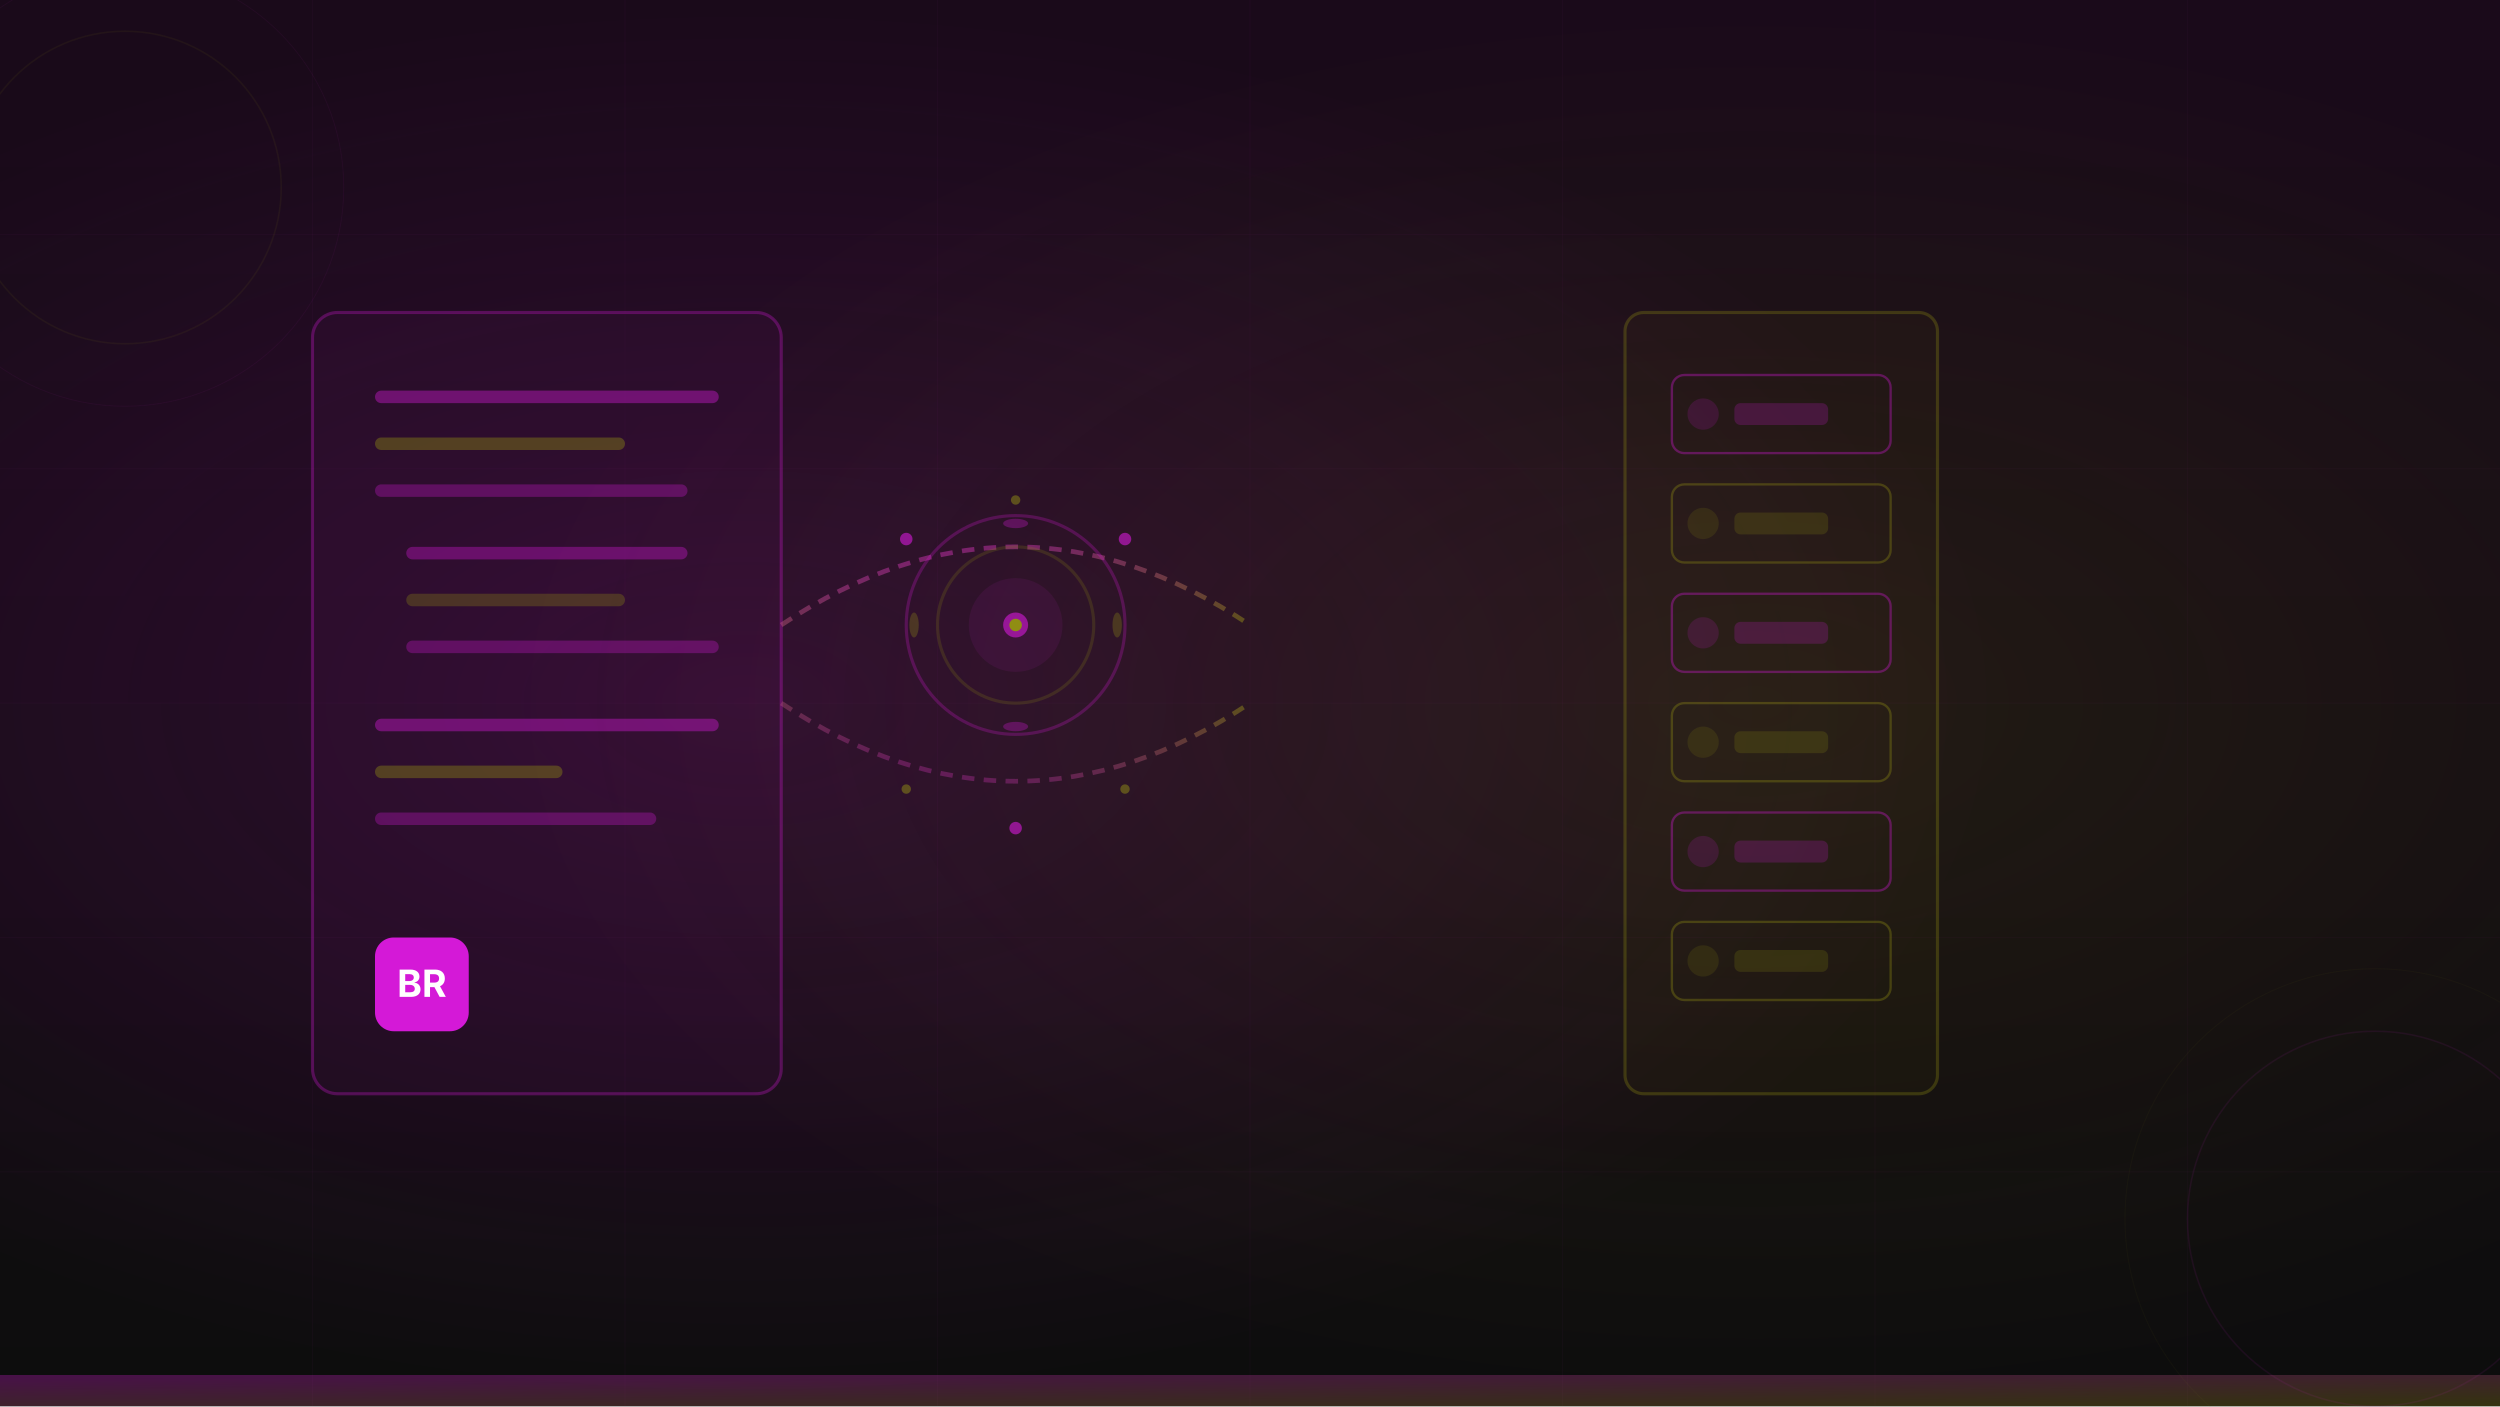
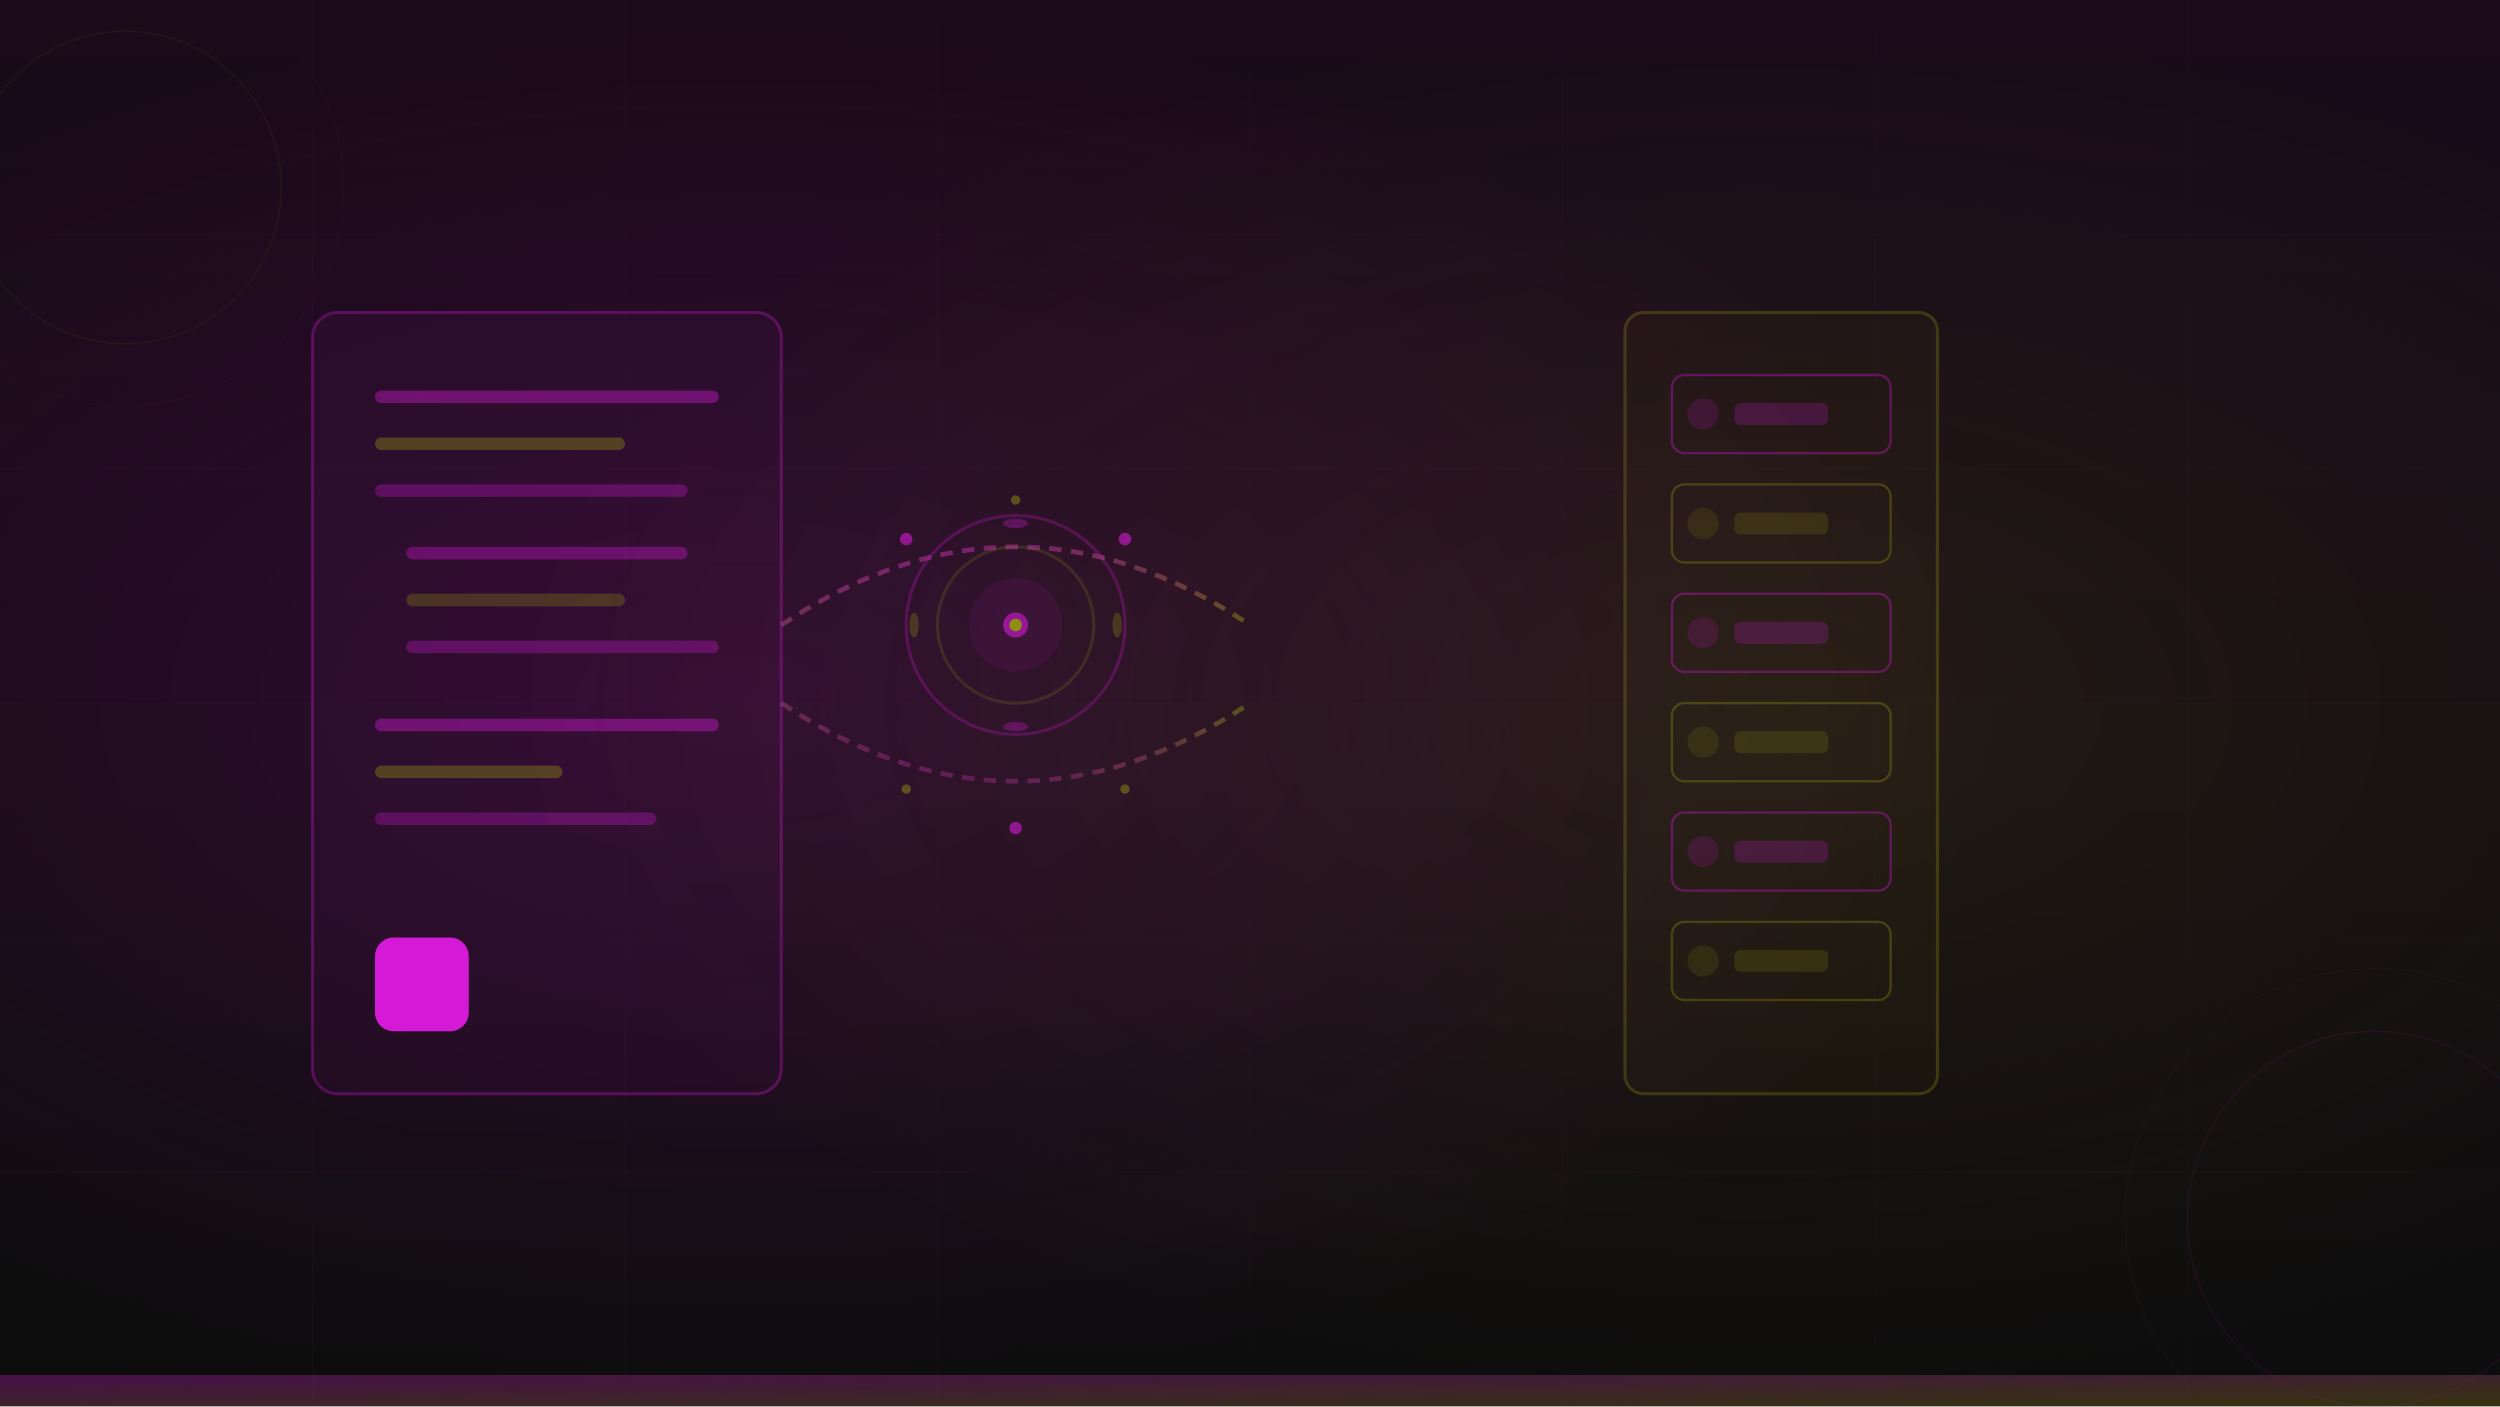
<svg xmlns="http://www.w3.org/2000/svg" viewBox="0 0 1600 900" width="1600" height="900">
  <defs>
    <linearGradient id="bg" x1="0" y1="0" x2="0" y2="1">
      <stop offset="0%" stop-color="#1a0a1a" />
      <stop offset="100%" stop-color="#0d0d0d" />
    </linearGradient>
    <linearGradient id="grad1" x1="0" y1="0" x2="1" y2="1">
      <stop offset="0%" stop-color="#d419d7" />
      <stop offset="100%" stop-color="#908d13" />
    </linearGradient>
    <linearGradient id="grad2" x1="1" y1="0" x2="0" y2="1">
      <stop offset="0%" stop-color="#908d13" />
      <stop offset="100%" stop-color="#d419d7" stop-opacity="0.6" />
    </linearGradient>
    <radialGradient id="glow1" cx="0.3" cy="0.5" r="0.5">
      <stop offset="0%" stop-color="#d419d7" stop-opacity="0.15" />
      <stop offset="100%" stop-color="#d419d7" stop-opacity="0" />
    </radialGradient>
    <radialGradient id="glow2" cx="0.7" cy="0.5" r="0.5">
      <stop offset="0%" stop-color="#908d13" stop-opacity="0.12" />
      <stop offset="100%" stop-color="#908d13" stop-opacity="0" />
    </radialGradient>
  </defs>
  <rect width="1600" height="900" fill="url(#bg)" />
  <rect width="1600" height="900" fill="url(#glow1)" />
  <rect width="1600" height="900" fill="url(#glow2)" />
  <g stroke="#d419d7" stroke-opacity="0.04" stroke-width="0.5">
    <line x1="0" y1="150" x2="1600" y2="150" />
    <line x1="0" y1="300" x2="1600" y2="300" />
    <line x1="0" y1="450" x2="1600" y2="450" />
    <line x1="0" y1="600" x2="1600" y2="600" />
    <line x1="0" y1="750" x2="1600" y2="750" />
    <line x1="200" y1="0" x2="200" y2="900" />
    <line x1="400" y1="0" x2="400" y2="900" />
    <line x1="600" y1="0" x2="600" y2="900" />
    <line x1="800" y1="0" x2="800" y2="900" />
    <line x1="1000" y1="0" x2="1000" y2="900" />
    <line x1="1200" y1="0" x2="1200" y2="900" />
    <line x1="1400" y1="0" x2="1400" y2="900" />
  </g>
  <g transform="translate(200, 200)">
    <rect x="0" y="0" width="300" height="500" rx="16" fill="none" stroke="#d419d7" stroke-width="2" stroke-opacity="0.3" />
    <rect x="0" y="0" width="300" height="500" rx="16" fill="#d419d7" fill-opacity="0.04" />
    <rect x="40" y="50" width="220" height="8" rx="4" fill="#d419d7" fill-opacity="0.4" />
    <rect x="40" y="80" width="160" height="8" rx="4" fill="#908d13" fill-opacity="0.4" />
    <rect x="40" y="110" width="200" height="8" rx="4" fill="#d419d7" fill-opacity="0.3" />
    <rect x="60" y="150" width="180" height="8" rx="4" fill="#d419d7" fill-opacity="0.35" />
    <rect x="60" y="180" width="140" height="8" rx="4" fill="#908d13" fill-opacity="0.3" />
    <rect x="60" y="210" width="200" height="8" rx="4" fill="#d419d7" fill-opacity="0.3" />
    <rect x="40" y="260" width="220" height="8" rx="4" fill="#d419d7" fill-opacity="0.4" />
    <rect x="40" y="290" width="120" height="8" rx="4" fill="#908d13" fill-opacity="0.4" />
    <rect x="40" y="320" width="180" height="8" rx="4" fill="#d419d7" fill-opacity="0.3" />
    <rect x="40" y="400" width="60" height="60" rx="12" fill="#d419d7" />
-     <text x="70" y="438" text-anchor="middle" fill="#ffffff" font-family="Inter, sans-serif" font-size="24" font-weight="bold">BR</text>
  </g>
  <g>
    <path d="M 500 400 Q 650 300 800 400" fill="none" stroke="url(#grad1)" stroke-width="3" stroke-dasharray="8 6" stroke-opacity="0.5" />
    <path d="M 500 450 Q 650 550 800 450" fill="none" stroke="url(#grad2)" stroke-width="3" stroke-dasharray="8 6" stroke-opacity="0.5" />
    <circle cx="580" cy="345" r="4" fill="#d419d7" opacity="0.6" />
    <circle cx="650" cy="320" r="3" fill="#908d13" opacity="0.5" />
    <circle cx="720" cy="345" r="4" fill="#d419d7" opacity="0.6" />
    <circle cx="580" cy="505" r="3" fill="#908d13" opacity="0.5" />
    <circle cx="650" cy="530" r="4" fill="#d419d7" opacity="0.6" />
    <circle cx="720" cy="505" r="3" fill="#908d13" opacity="0.5" />
    <circle cx="650" cy="400" r="70" fill="none" stroke="#d419d7" stroke-width="2" stroke-opacity="0.25" />
    <circle cx="650" cy="400" r="50" fill="none" stroke="#908d13" stroke-width="2" stroke-opacity="0.2" />
    <circle cx="650" cy="400" r="30" fill="#d419d7" fill-opacity="0.08" />
    <circle cx="650" cy="400" r="8" fill="#d419d7" fill-opacity="0.6" />
    <circle cx="650" cy="400" r="4" fill="#908d13" />
    <g transform="translate(650, 400)">
      <ellipse cx="0" cy="-65" rx="8" ry="3" fill="#d419d7" opacity="0.3" />
      <ellipse cx="65" cy="0" rx="3" ry="8" fill="#908d13" opacity="0.3" />
      <ellipse cx="0" cy="65" rx="8" ry="3" fill="#d419d7" opacity="0.3" />
      <ellipse cx="-65" cy="0" rx="3" ry="8" fill="#908d13" opacity="0.3" />
    </g>
  </g>
  <g transform="translate(960, 150)">
    <rect x="80" y="50" width="200" height="500" rx="12" fill="none" stroke="#908d13" stroke-width="2" stroke-opacity="0.3" />
    <rect x="80" y="50" width="200" height="500" rx="12" fill="#908d13" fill-opacity="0.04" />
    <rect x="110" y="90" width="140" height="50" rx="8" fill="none" stroke="#d419d7" stroke-width="1.5" stroke-opacity="0.35" />
    <circle cx="130" cy="115" r="10" fill="#d419d7" fill-opacity="0.15" />
    <rect x="150" y="108" width="60" height="14" rx="4" fill="#d419d7" fill-opacity="0.2" />
    <rect x="110" y="160" width="140" height="50" rx="8" fill="none" stroke="#908d13" stroke-width="1.5" stroke-opacity="0.35" />
    <circle cx="130" cy="185" r="10" fill="#908d13" fill-opacity="0.15" />
    <rect x="150" y="178" width="60" height="14" rx="4" fill="#908d13" fill-opacity="0.2" />
    <rect x="110" y="230" width="140" height="50" rx="8" fill="none" stroke="#d419d7" stroke-width="1.5" stroke-opacity="0.35" />
    <circle cx="130" cy="255" r="10" fill="#d419d7" fill-opacity="0.15" />
    <rect x="150" y="248" width="60" height="14" rx="4" fill="#d419d7" fill-opacity="0.2" />
    <rect x="110" y="300" width="140" height="50" rx="8" fill="none" stroke="#908d13" stroke-width="1.5" stroke-opacity="0.35" />
    <circle cx="130" cy="325" r="10" fill="#908d13" fill-opacity="0.15" />
    <rect x="150" y="318" width="60" height="14" rx="4" fill="#908d13" fill-opacity="0.2" />
    <rect x="110" y="370" width="140" height="50" rx="8" fill="none" stroke="#d419d7" stroke-width="1.5" stroke-opacity="0.35" />
    <circle cx="130" cy="395" r="10" fill="#d419d7" fill-opacity="0.15" />
    <rect x="150" y="388" width="60" height="14" rx="4" fill="#d419d7" fill-opacity="0.2" />
    <rect x="110" y="440" width="140" height="50" rx="8" fill="none" stroke="#908d13" stroke-width="1.5" stroke-opacity="0.35" />
    <circle cx="130" cy="465" r="10" fill="#908d13" fill-opacity="0.15" />
    <rect x="150" y="458" width="60" height="14" rx="4" fill="#908d13" fill-opacity="0.2" />
  </g>
  <rect x="0" y="880" width="1600" height="20" fill="url(#grad1)" opacity="0.3" />
  <circle cx="1520" cy="780" r="120" fill="none" stroke="#d419d7" stroke-width="1" stroke-opacity="0.08" />
  <circle cx="1520" cy="780" r="160" fill="none" stroke="#908d13" stroke-width="0.5" stroke-opacity="0.06" />
  <circle cx="80" cy="120" r="100" fill="none" stroke="#908d13" stroke-width="1" stroke-opacity="0.08" />
  <circle cx="80" cy="120" r="140" fill="none" stroke="#d419d7" stroke-width="0.5" stroke-opacity="0.06" />
</svg>
